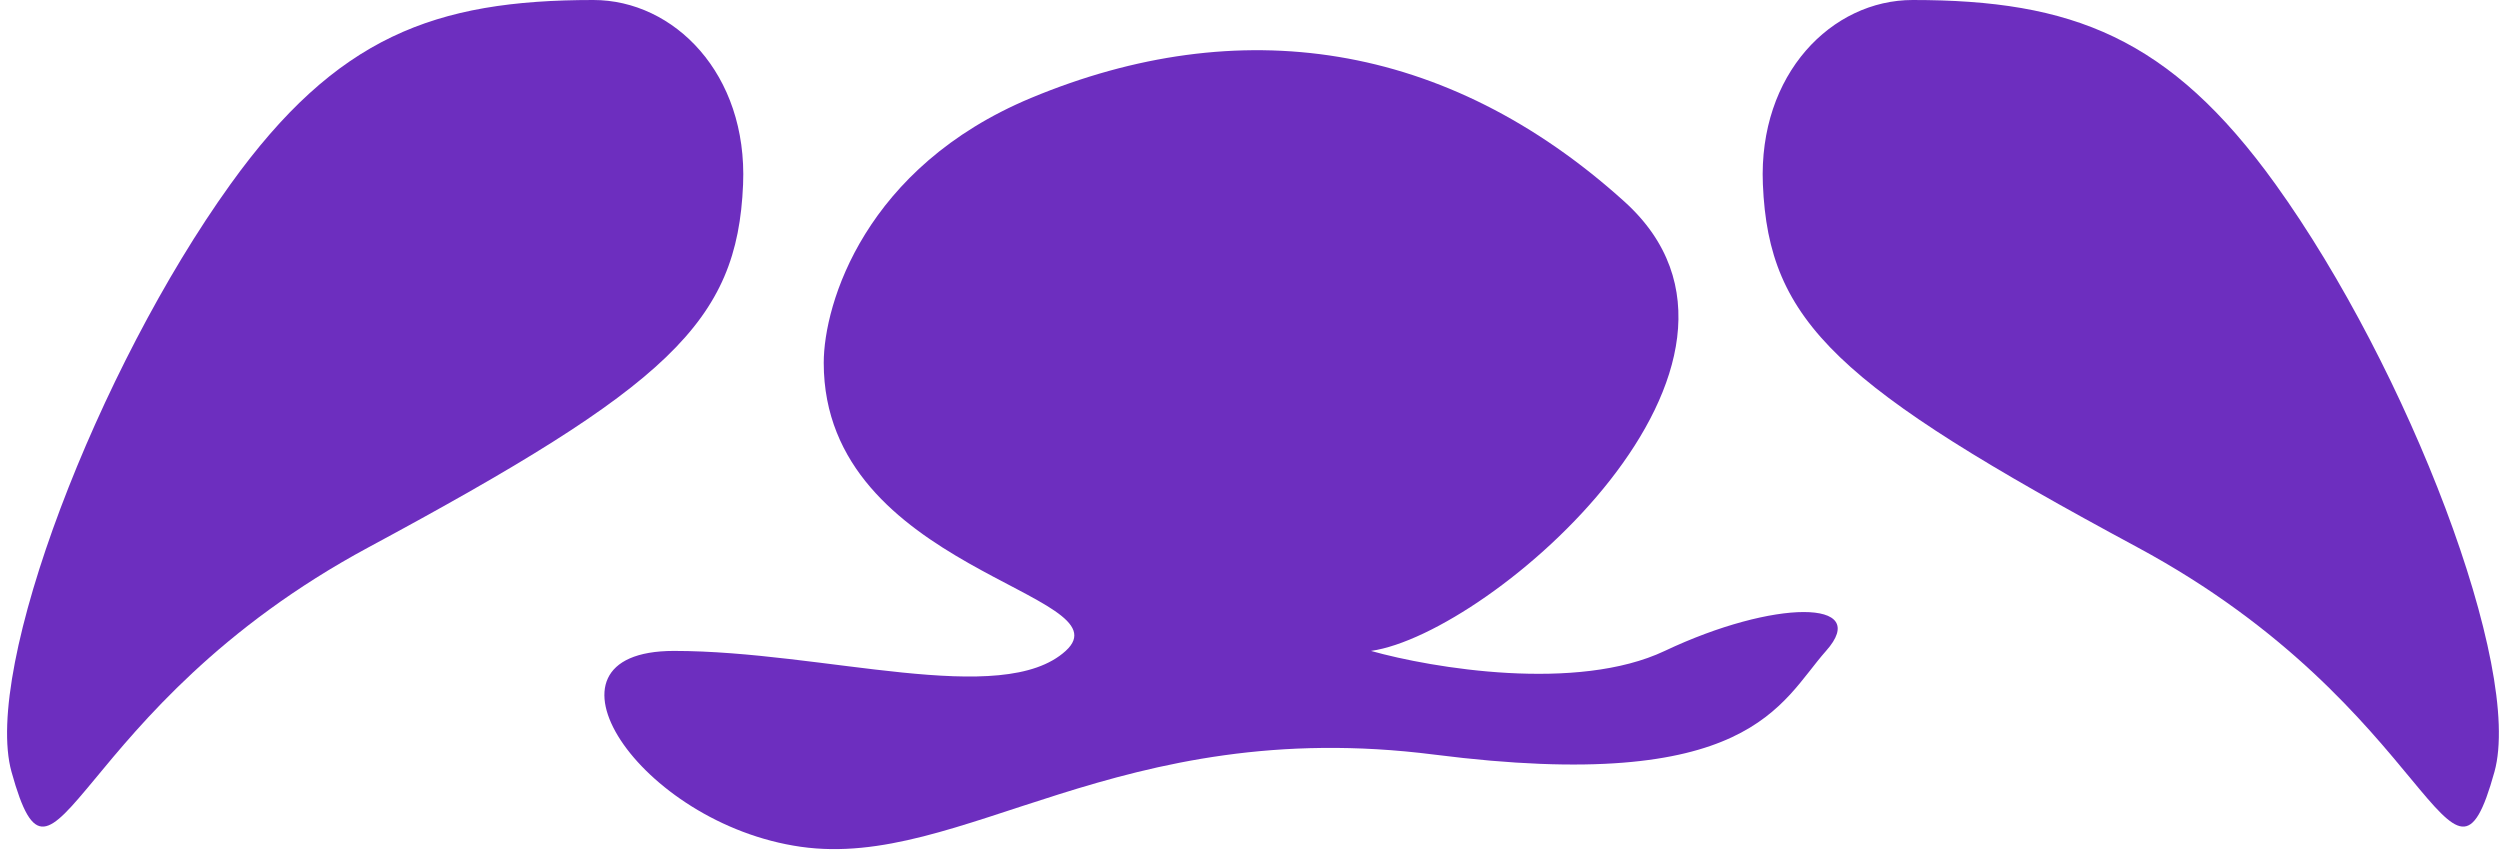
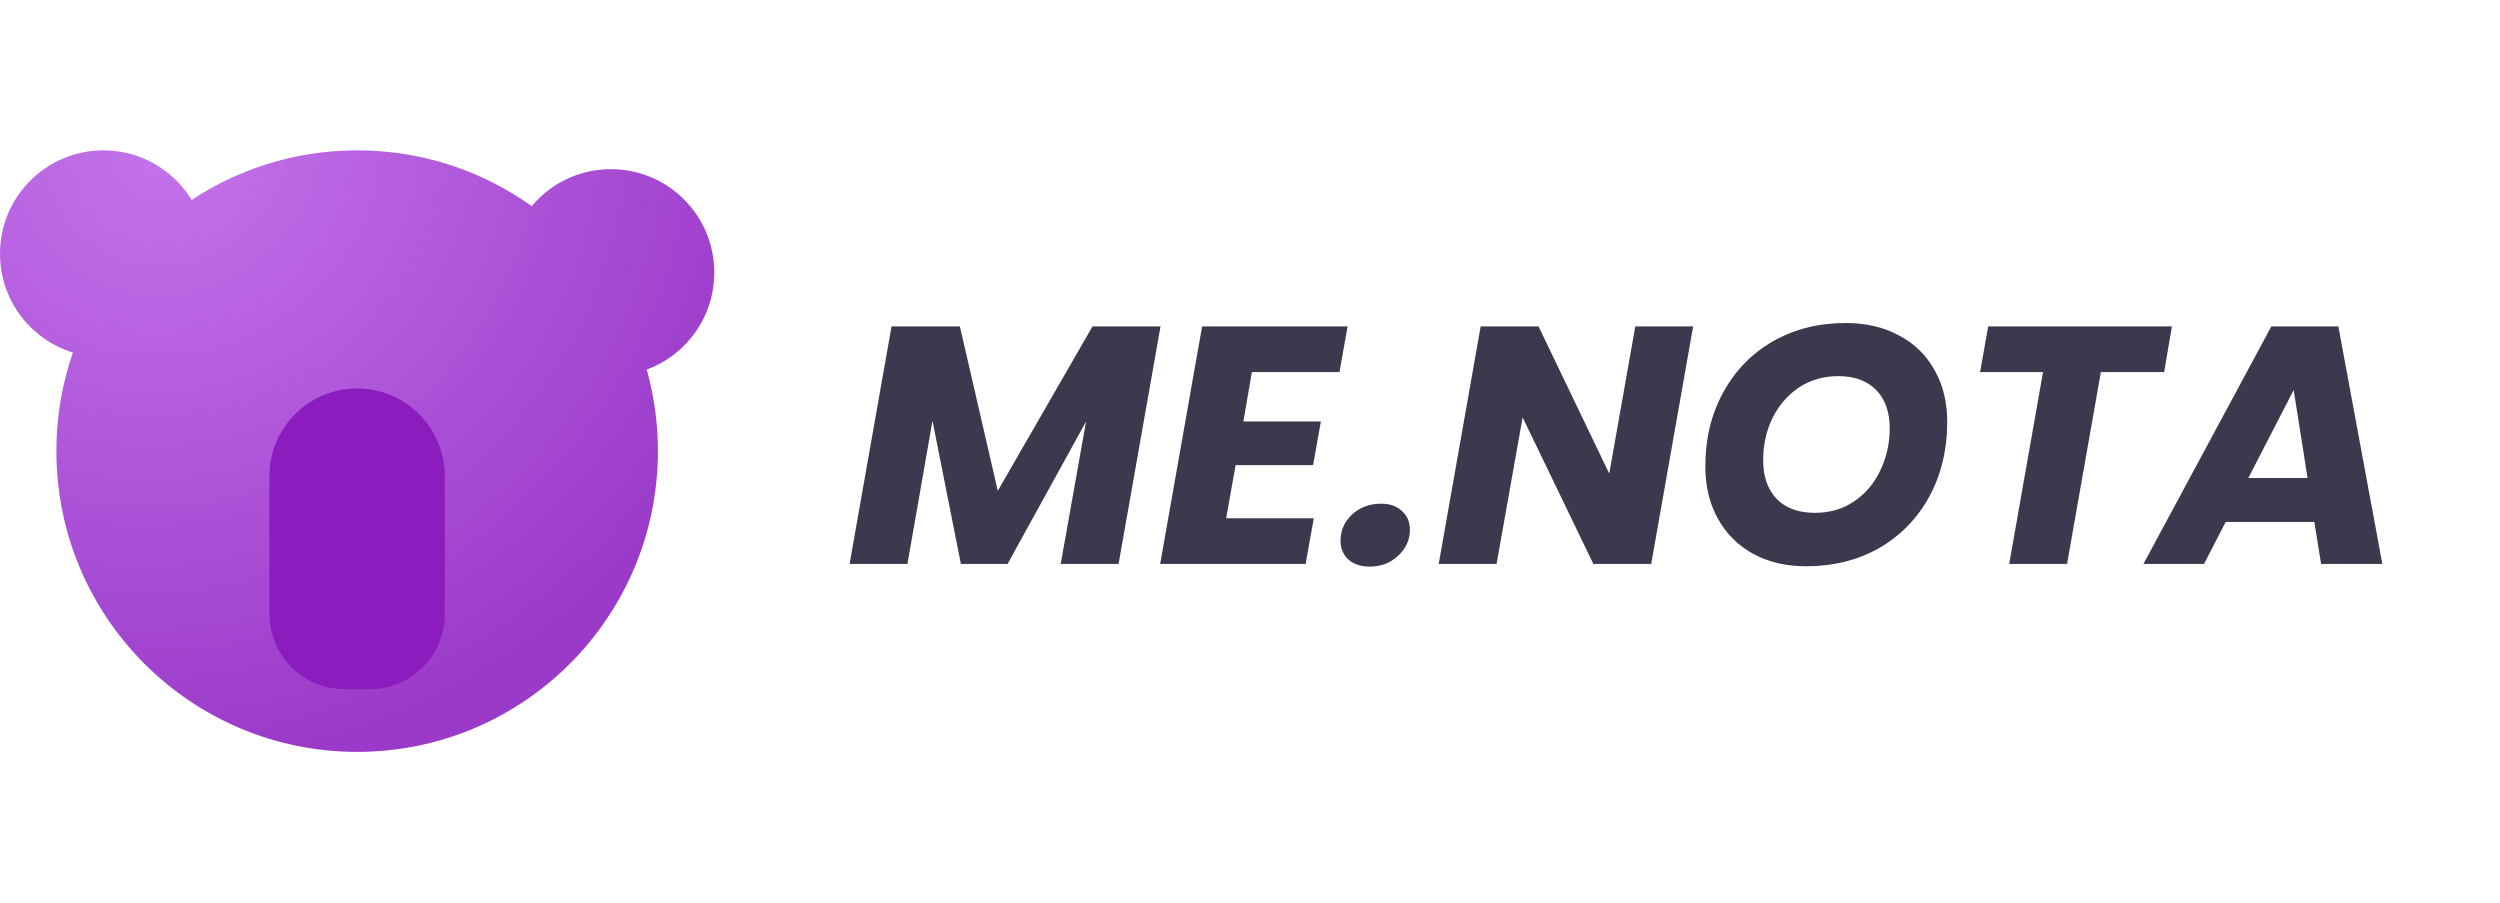
- <svg xmlns="http://www.w3.org/2000/svg" width="217" height="74" viewBox="0 0 217 74" fill="none">
-   <path d="M89.5 8.5C75.1 14.5 71.5 26.333 71.5 31.5C71.5 49.5 98 51.5 92.5 56.5C87 61.5 71.5 56.5 58.5 56.5C45.5 56.5 55.5 71.5 69.5 73.5C83.5 75.5 97 62 124.5 65.5C152 69 154.5 61 158.5 56.5C162.5 52 154 52 144.5 56.5C136.9 60.1 124.333 58 119 56.5C129.5 55 156.5 31.5 141 17.5C125.5 3.5 107.5 1 89.5 8.5Z" fill="#6D2EBF" />
-   <path d="M64.5 16C64.9 6.4 58.5 -1.52585e-05 51.5 -3.05174e-05C37.702 -6.05927e-05 29.2 3.2 20 16C8.5 32 -1.5 58 1 67C4.834 80.804 6 61.5 32 47.5C58 33.5 64 28 64.5 16Z" fill="#6D2EBF" />
-   <path d="M153.018 16C152.618 6.4 159.018 -1.52585e-05 166.018 -3.05174e-05C179.815 -6.05927e-05 188.318 3.2 197.518 16C209.018 32 219.017 58 216.517 67C212.683 80.804 211.518 61.5 185.518 47.5C159.518 33.5 153.518 28 153.018 16Z" fill="#6D2EBF" />
+ <svg xmlns="http://www.w3.org/2000/svg" width="133" height="48" viewBox="0 0 133 48" fill="none">
+   <path d="M61.74 17.364L59.508 30H56.43L57.78 22.422L53.604 30H51.12L49.608 22.386L48.276 30H45.198L47.43 17.364H51.066L53.082 26.112L58.122 17.364H61.74ZM66.599 19.794L66.149 22.422H70.271L69.857 24.744H65.735L65.231 27.57H69.893L69.461 30H61.721L63.953 17.364H71.693L71.261 19.794H66.599ZM72.882 30.144C72.402 30.144 72.018 30.018 71.73 29.766C71.454 29.502 71.316 29.172 71.316 28.776C71.316 28.224 71.52 27.756 71.928 27.372C72.348 26.988 72.864 26.796 73.476 26.796C73.944 26.796 74.316 26.928 74.592 27.192C74.868 27.444 75.006 27.774 75.006 28.182C75.006 28.722 74.796 29.184 74.376 29.568C73.968 29.952 73.47 30.144 72.882 30.144ZM87.844 30H84.766L81.004 22.206L79.618 30H76.54L78.772 17.364H81.85L85.612 25.194L86.998 17.364H90.076L87.844 30ZM96.087 30.126C95.019 30.126 94.077 29.904 93.261 29.46C92.457 29.016 91.833 28.392 91.389 27.588C90.945 26.784 90.723 25.86 90.723 24.816C90.723 23.34 91.041 22.026 91.677 20.874C92.313 19.71 93.195 18.804 94.323 18.156C95.463 17.508 96.753 17.184 98.193 17.184C99.273 17.184 100.221 17.406 101.037 17.85C101.853 18.282 102.483 18.9 102.927 19.704C103.371 20.496 103.593 21.408 103.593 22.44C103.593 23.916 103.275 25.242 102.639 26.418C102.003 27.582 101.115 28.494 99.975 29.154C98.835 29.802 97.539 30.126 96.087 30.126ZM96.555 27.282C97.347 27.282 98.043 27.078 98.643 26.67C99.243 26.262 99.705 25.716 100.029 25.032C100.365 24.336 100.533 23.586 100.533 22.782C100.533 21.918 100.293 21.24 99.813 20.748C99.333 20.256 98.661 20.01 97.797 20.01C97.005 20.01 96.303 20.214 95.691 20.622C95.091 21.03 94.623 21.576 94.287 22.26C93.963 22.932 93.801 23.676 93.801 24.492C93.801 25.356 94.041 26.04 94.521 26.544C95.001 27.036 95.679 27.282 96.555 27.282ZM115.547 17.364L115.133 19.794H111.767L109.967 30H106.889L108.689 19.794H105.341L105.773 17.364H115.547ZM123.122 27.768H118.406L117.254 30H114.032L120.836 17.364H124.4L126.74 30H123.482L123.122 27.768ZM122.762 25.428L122.024 20.748L119.612 25.428H122.762Z" fill="#3B394D" />
+   <path d="M11 13.5C11 16.538 8.538 19 5.5 19C2.462 19 0 16.538 0 13.5C0 10.462 2.462 8 5.5 8C8.538 8 11 10.462 11 13.5Z" fill="url(#paint0_radial)" />
+   <path d="M38 14.5C38 17.538 35.538 20 32.5 20C29.462 20 27 17.538 27 14.5C27 11.462 29.462 9 32.5 9C35.538 9 38 11.462 38 14.5Z" fill="url(#paint1_radial)" />
+   <path d="M35 24C35 32.837 27.837 40 19 40C10.163 40 3 32.837 3 24C3 15.163 10.163 8 19 8C27.837 8 35 15.163 35 24Z" fill="url(#paint2_radial)" />
+   <path d="M14.333 25.333C14.333 22.756 16.422 20.667 19 20.667C21.577 20.667 23.666 22.756 23.666 25.333V32.667C23.666 34.876 21.876 36.667 19.666 36.667H18.333C16.124 36.667 14.333 34.876 14.333 32.667V25.333Z" fill="#8B1DBF" />
+   <defs>
+     <radialGradient id="paint0_radial" cx="0" cy="0" r="1" gradientUnits="userSpaceOnUse" gradientTransform="translate(8.83334 8) rotate(65.879) scale(36.7049 39.1519)">
+       <stop stop-color="#C473EB" />
+       <stop offset="0.883" stop-color="#9B3AC9" />
+     </radialGradient>
+     <radialGradient id="paint1_radial" cx="0" cy="0" r="1" gradientUnits="userSpaceOnUse" gradientTransform="translate(8.83334 8) rotate(65.879) scale(36.7049 39.1519)">
+       <stop stop-color="#C473EB" />
+       <stop offset="0.883" stop-color="#9B3AC9" />
+     </radialGradient>
+     <radialGradient id="paint2_radial" cx="0" cy="0" r="1" gradientUnits="userSpaceOnUse" gradientTransform="translate(8.83334 8) rotate(65.879) scale(36.7049 39.1519)">
+       <stop stop-color="#C473EB" />
+       <stop offset="0.883" stop-color="#9B3AC9" />
+     </radialGradient>
+   </defs>
</svg>
